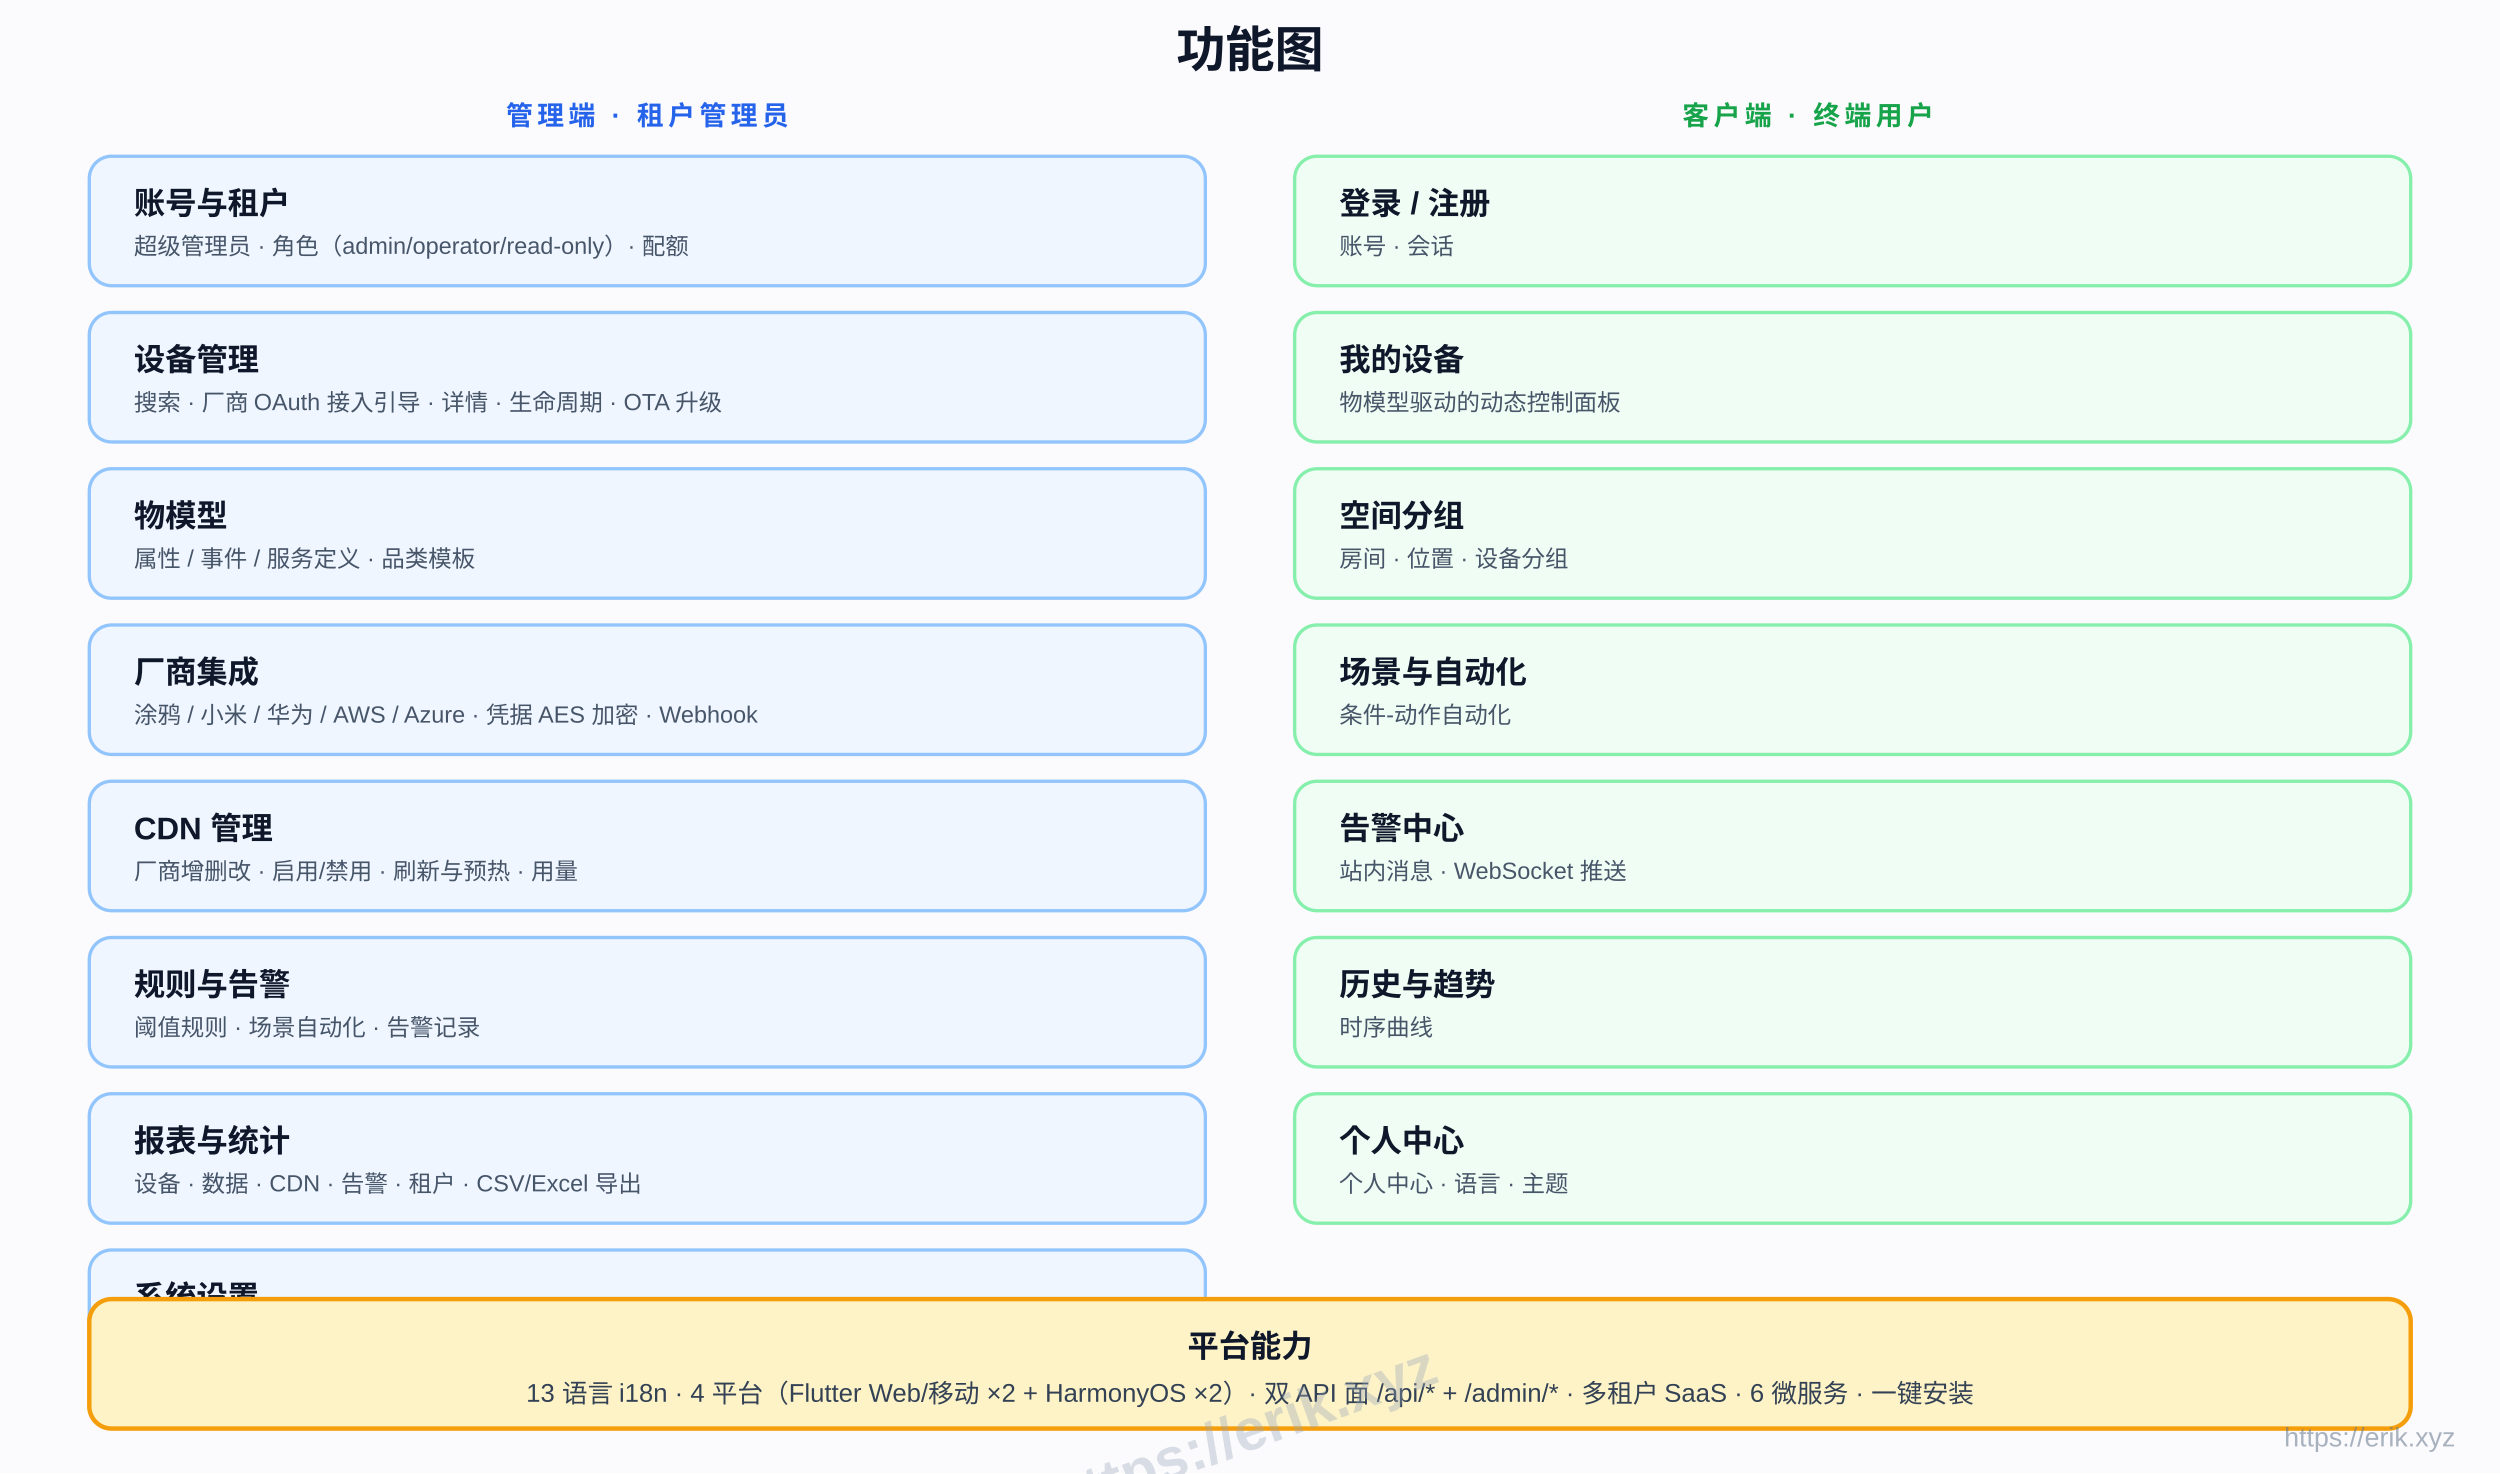
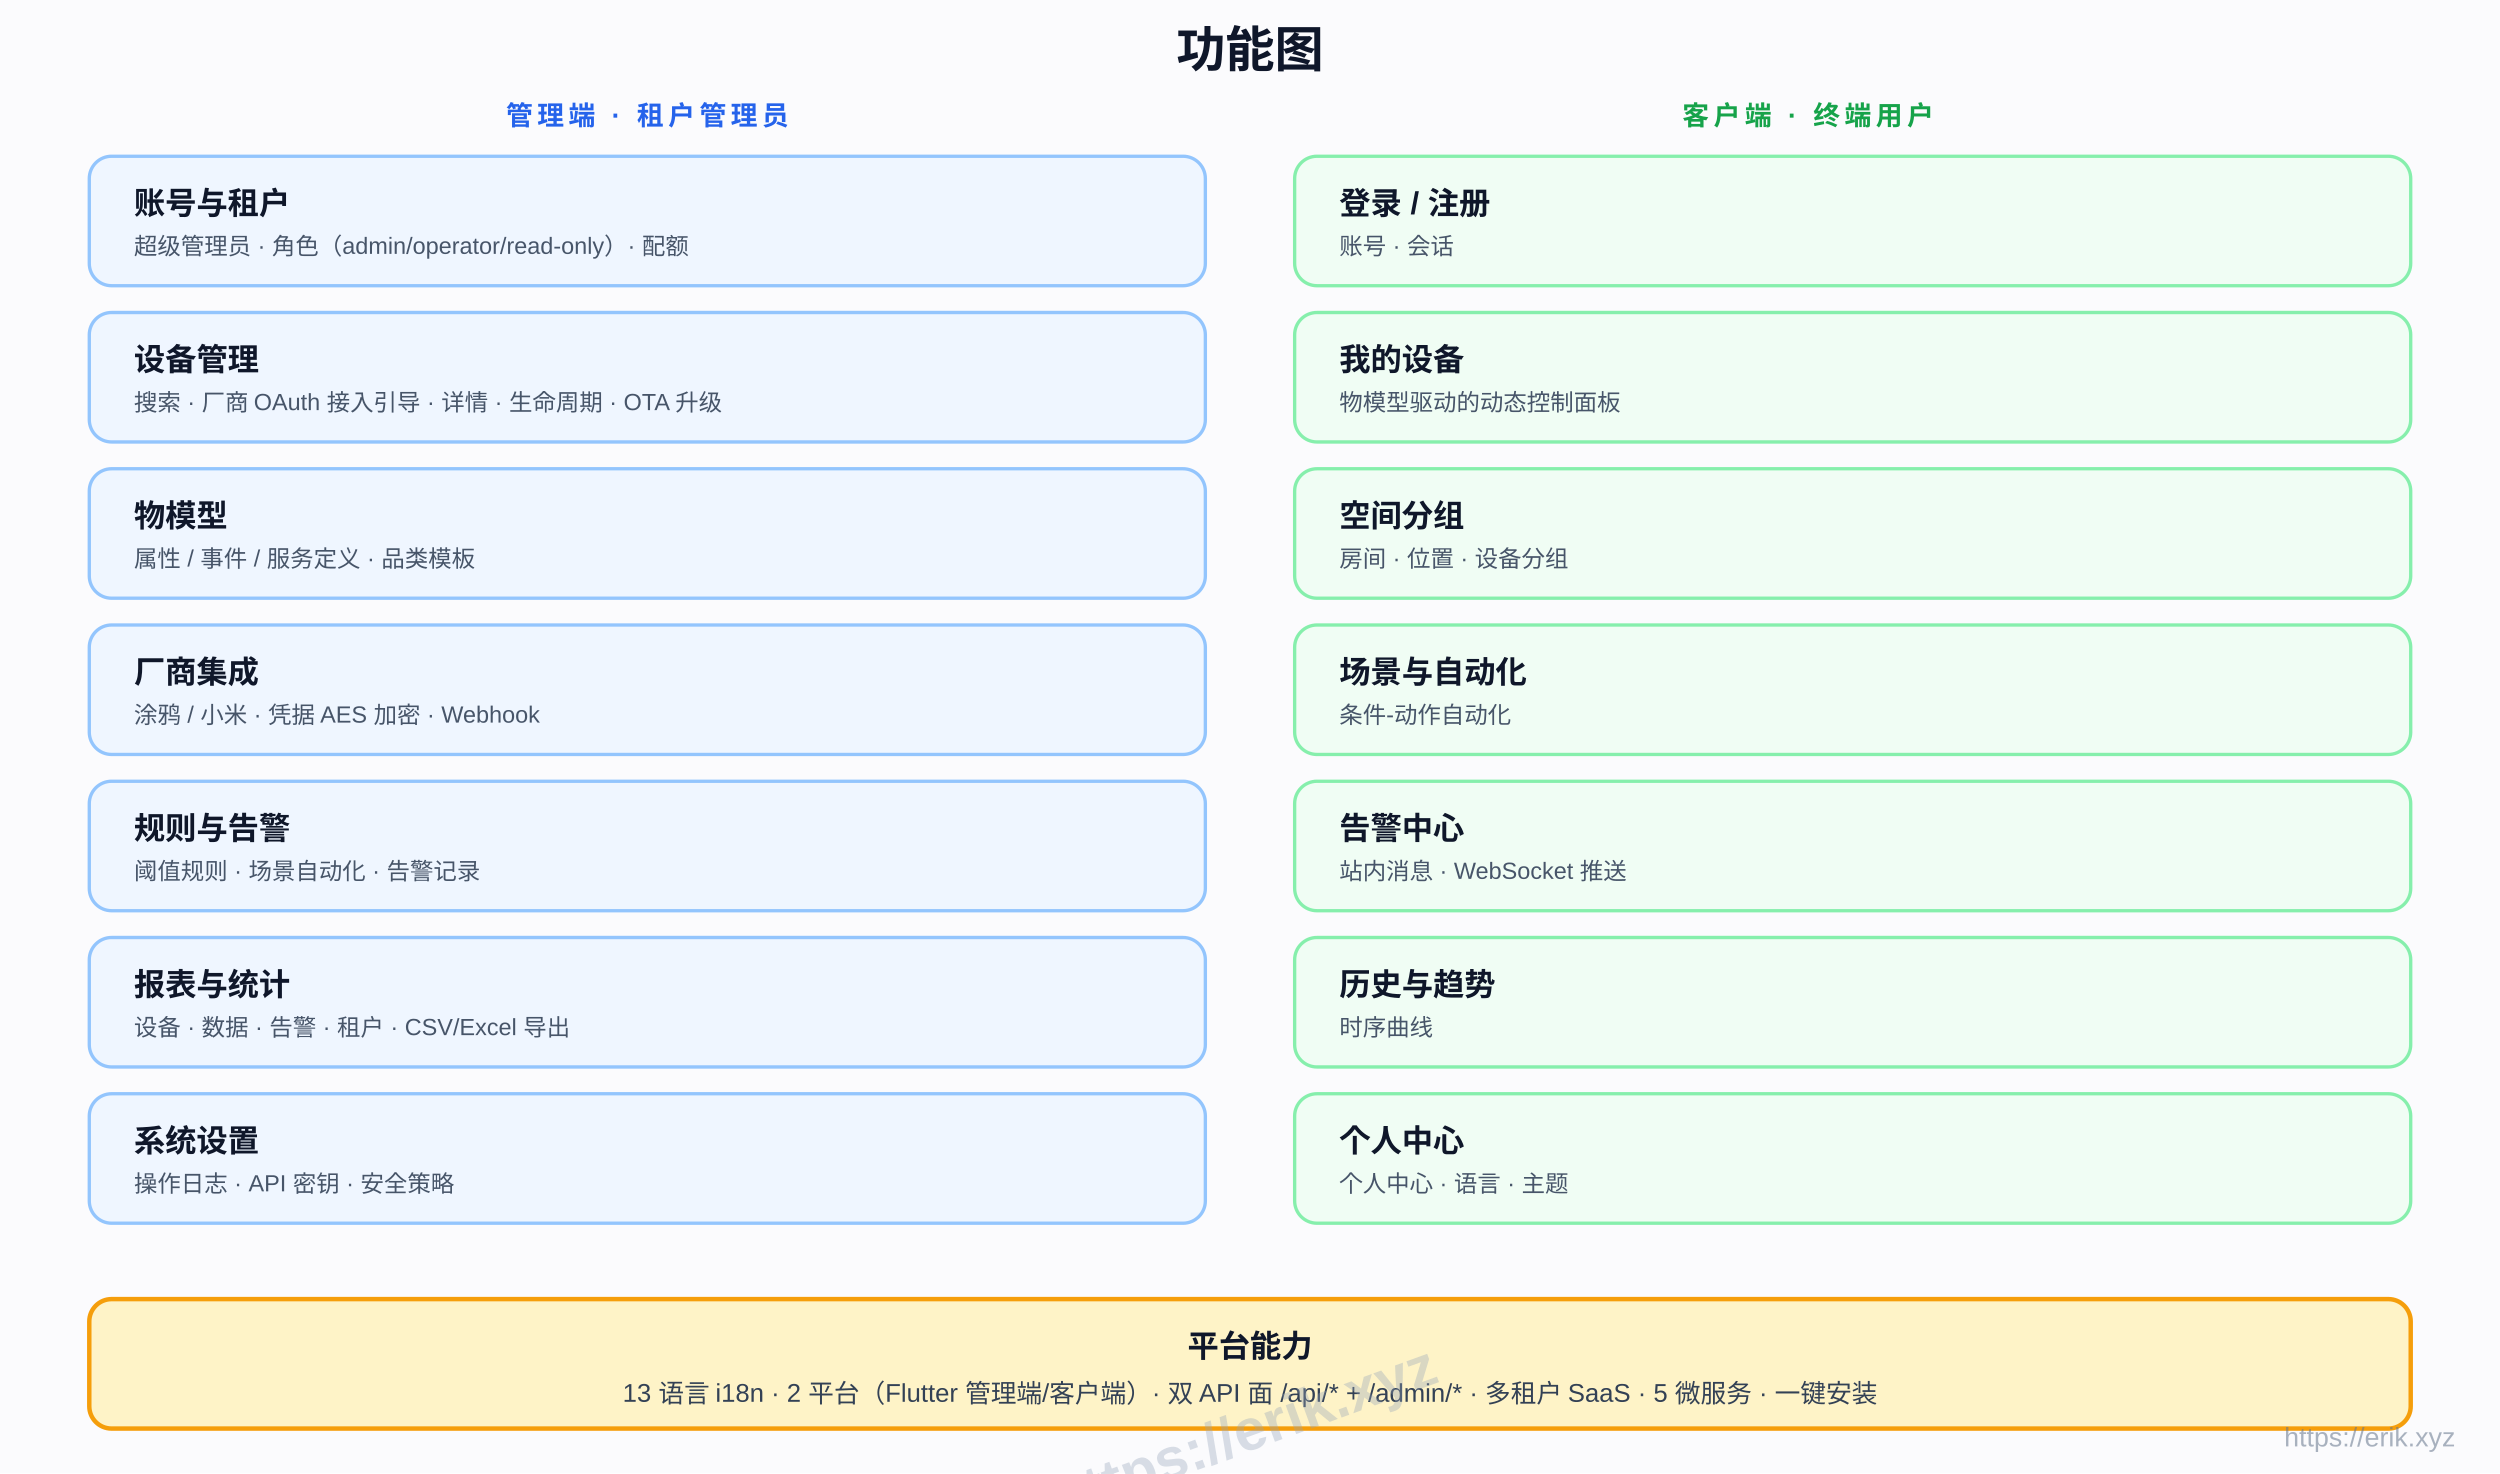
<svg xmlns="http://www.w3.org/2000/svg" viewBox="0 0 1120 660" font-family="Arial, 'PingFang SC', 'Microsoft YaHei', sans-serif">
  <rect width="1120" height="660" fill="#fbfbfd" />
  <text x="560" y="30" text-anchor="middle" font-size="22" font-weight="bold" fill="#0f172a">功能图</text>
  <text x="290" y="56" text-anchor="middle" font-size="12" font-weight="bold" letter-spacing="2" fill="#2563eb">管理端 · 租户管理员</text>
  <g>
    <rect x="40" y="70" width="500" height="58" rx="10" fill="#eff6ff" stroke="#93c5fd" stroke-width="1.5" />
    <text x="60" y="96" font-size="14" font-weight="bold" fill="#0f172a">账号与租户</text>
    <text x="60" y="114" font-size="10.5" fill="#475569">超级管理员 · 角色（admin/operator/read-only）· 配额</text>
    <rect x="40" y="140" width="500" height="58" rx="10" fill="#eff6ff" stroke="#93c5fd" stroke-width="1.5" />
    <text x="60" y="166" font-size="14" font-weight="bold" fill="#0f172a">设备管理</text>
    <text x="60" y="184" font-size="10.5" fill="#475569">搜索 · 厂商 OAuth 接入引导 · 详情 · 生命周期 · OTA 升级</text>
    <rect x="40" y="210" width="500" height="58" rx="10" fill="#eff6ff" stroke="#93c5fd" stroke-width="1.5" />
    <text x="60" y="236" font-size="14" font-weight="bold" fill="#0f172a">物模型</text>
    <text x="60" y="254" font-size="10.5" fill="#475569">属性 / 事件 / 服务定义 · 品类模板</text>
    <rect x="40" y="280" width="500" height="58" rx="10" fill="#eff6ff" stroke="#93c5fd" stroke-width="1.5" />
    <text x="60" y="306" font-size="14" font-weight="bold" fill="#0f172a">厂商集成</text>
-     <text x="60" y="324" font-size="10.5" fill="#475569">涂鸦 / 小米 / 华为 / AWS / Azure · 凭据 AES 加密 · Webhook</text>
+     <text x="60" y="324" font-size="10.5" fill="#475569">涂鸦 / 小米 · 凭据 AES 加密 · Webhook</text>
    <rect x="40" y="350" width="500" height="58" rx="10" fill="#eff6ff" stroke="#93c5fd" stroke-width="1.5" />
-     <text x="60" y="376" font-size="14" font-weight="bold" fill="#0f172a">CDN 管理</text>
-     <text x="60" y="394" font-size="10.5" fill="#475569">厂商增删改 · 启用/禁用 · 刷新与预热 · 用量</text>
+     <text x="60" y="376" font-size="14" font-weight="bold" fill="#0f172a">规则与告警</text>
+     <text x="60" y="394" font-size="10.5" fill="#475569">阈值规则 · 场景自动化 · 告警记录</text>
    <rect x="40" y="420" width="500" height="58" rx="10" fill="#eff6ff" stroke="#93c5fd" stroke-width="1.5" />
-     <text x="60" y="446" font-size="14" font-weight="bold" fill="#0f172a">规则与告警</text>
-     <text x="60" y="464" font-size="10.5" fill="#475569">阈值规则 · 场景自动化 · 告警记录</text>
+     <text x="60" y="446" font-size="14" font-weight="bold" fill="#0f172a">报表与统计</text>
+     <text x="60" y="464" font-size="10.5" fill="#475569">设备 · 数据 · 告警 · 租户 · CSV/Excel 导出</text>
    <rect x="40" y="490" width="500" height="58" rx="10" fill="#eff6ff" stroke="#93c5fd" stroke-width="1.5" />
-     <text x="60" y="516" font-size="14" font-weight="bold" fill="#0f172a">报表与统计</text>
-     <text x="60" y="534" font-size="10.5" fill="#475569">设备 · 数据 · CDN · 告警 · 租户 · CSV/Excel 导出</text>
-     <rect x="40" y="560" width="500" height="58" rx="10" fill="#eff6ff" stroke="#93c5fd" stroke-width="1.5" />
-     <text x="60" y="586" font-size="14" font-weight="bold" fill="#0f172a">系统设置</text>
-     <text x="60" y="604" font-size="10.5" fill="#475569">操作日志 · API 密钥 · 安全策略</text>
+     <text x="60" y="516" font-size="14" font-weight="bold" fill="#0f172a">系统设置</text>
+     <text x="60" y="534" font-size="10.5" fill="#475569">操作日志 · API 密钥 · 安全策略</text>
  </g>
  <text x="810" y="56" text-anchor="middle" font-size="12" font-weight="bold" letter-spacing="2" fill="#16a34a">客户端 · 终端用户</text>
  <g>
    <rect x="580" y="70" width="500" height="58" rx="10" fill="#f0fdf4" stroke="#86efac" stroke-width="1.5" />
    <text x="600" y="96" font-size="14" font-weight="bold" fill="#0f172a">登录 / 注册</text>
    <text x="600" y="114" font-size="10.5" fill="#475569">账号 · 会话</text>
    <rect x="580" y="140" width="500" height="58" rx="10" fill="#f0fdf4" stroke="#86efac" stroke-width="1.5" />
    <text x="600" y="166" font-size="14" font-weight="bold" fill="#0f172a">我的设备</text>
    <text x="600" y="184" font-size="10.5" fill="#475569">物模型驱动的动态控制面板</text>
    <rect x="580" y="210" width="500" height="58" rx="10" fill="#f0fdf4" stroke="#86efac" stroke-width="1.5" />
    <text x="600" y="236" font-size="14" font-weight="bold" fill="#0f172a">空间分组</text>
    <text x="600" y="254" font-size="10.5" fill="#475569">房间 · 位置 · 设备分组</text>
    <rect x="580" y="280" width="500" height="58" rx="10" fill="#f0fdf4" stroke="#86efac" stroke-width="1.5" />
    <text x="600" y="306" font-size="14" font-weight="bold" fill="#0f172a">场景与自动化</text>
    <text x="600" y="324" font-size="10.5" fill="#475569">条件-动作自动化</text>
    <rect x="580" y="350" width="500" height="58" rx="10" fill="#f0fdf4" stroke="#86efac" stroke-width="1.5" />
    <text x="600" y="376" font-size="14" font-weight="bold" fill="#0f172a">告警中心</text>
    <text x="600" y="394" font-size="10.5" fill="#475569">站内消息 · WebSocket 推送</text>
    <rect x="580" y="420" width="500" height="58" rx="10" fill="#f0fdf4" stroke="#86efac" stroke-width="1.5" />
    <text x="600" y="446" font-size="14" font-weight="bold" fill="#0f172a">历史与趋势</text>
    <text x="600" y="464" font-size="10.5" fill="#475569">时序曲线</text>
    <rect x="580" y="490" width="500" height="58" rx="10" fill="#f0fdf4" stroke="#86efac" stroke-width="1.5" />
    <text x="600" y="516" font-size="14" font-weight="bold" fill="#0f172a">个人中心</text>
    <text x="600" y="534" font-size="10.5" fill="#475569">个人中心 · 语言 · 主题</text>
  </g>
  <rect x="40" y="582" width="1040" height="58" rx="10" fill="#fef3c7" stroke="#f59e0b" stroke-width="2" />
  <text x="560" y="608" text-anchor="middle" font-size="14" font-weight="bold" fill="#0f172a">平台能力</text>
-   <text x="560" y="628" text-anchor="middle" font-size="11.5" fill="#334155">13 语言 i18n · 4 平台（Flutter Web/移动 ×2 + HarmonyOS ×2）· 双 API 面 /api/* + /admin/* · 多租户 SaaS · 6 微服务 · 一键安装</text>
+   <text x="560" y="628" text-anchor="middle" font-size="11.5" fill="#334155">13 语言 i18n · 2 平台（Flutter 管理端/客户端）· 双 API 面 /api/* + /admin/* · 多租户 SaaS · 5 微服务 · 一键安装</text>
  <text x="560" y="650" text-anchor="middle" font-size="26" font-weight="bold" fill="#94a3b8" opacity="0.35" transform="rotate(-20 560 650)">https://erik.xyz</text>
  <text x="1100" y="648" text-anchor="end" font-size="12" fill="#64748b" opacity="0.55">https://erik.xyz</text>
</svg>
